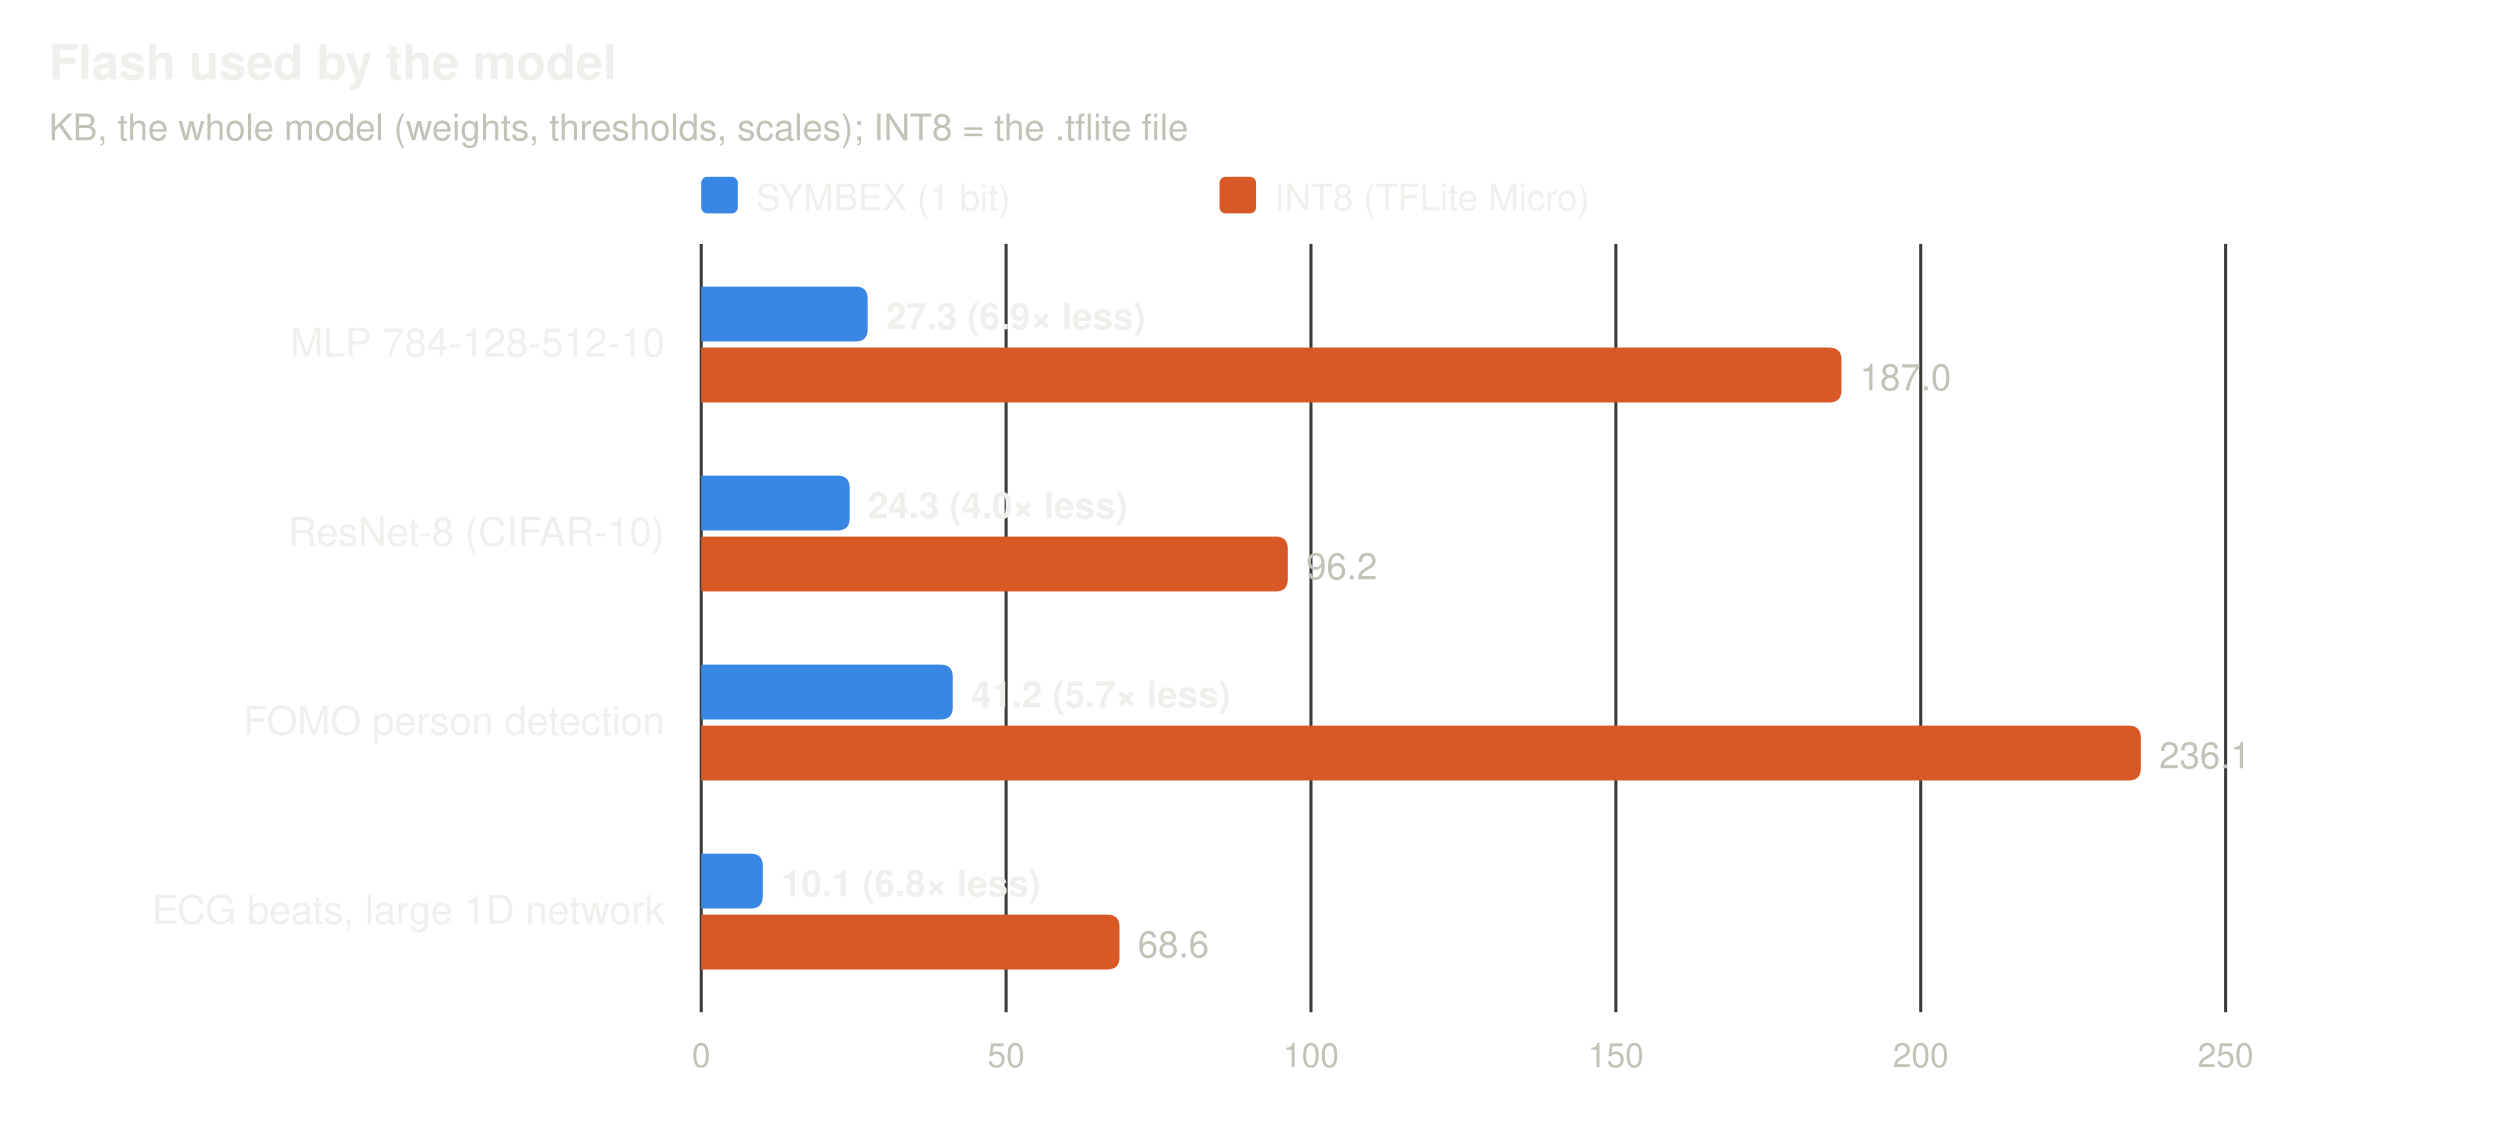
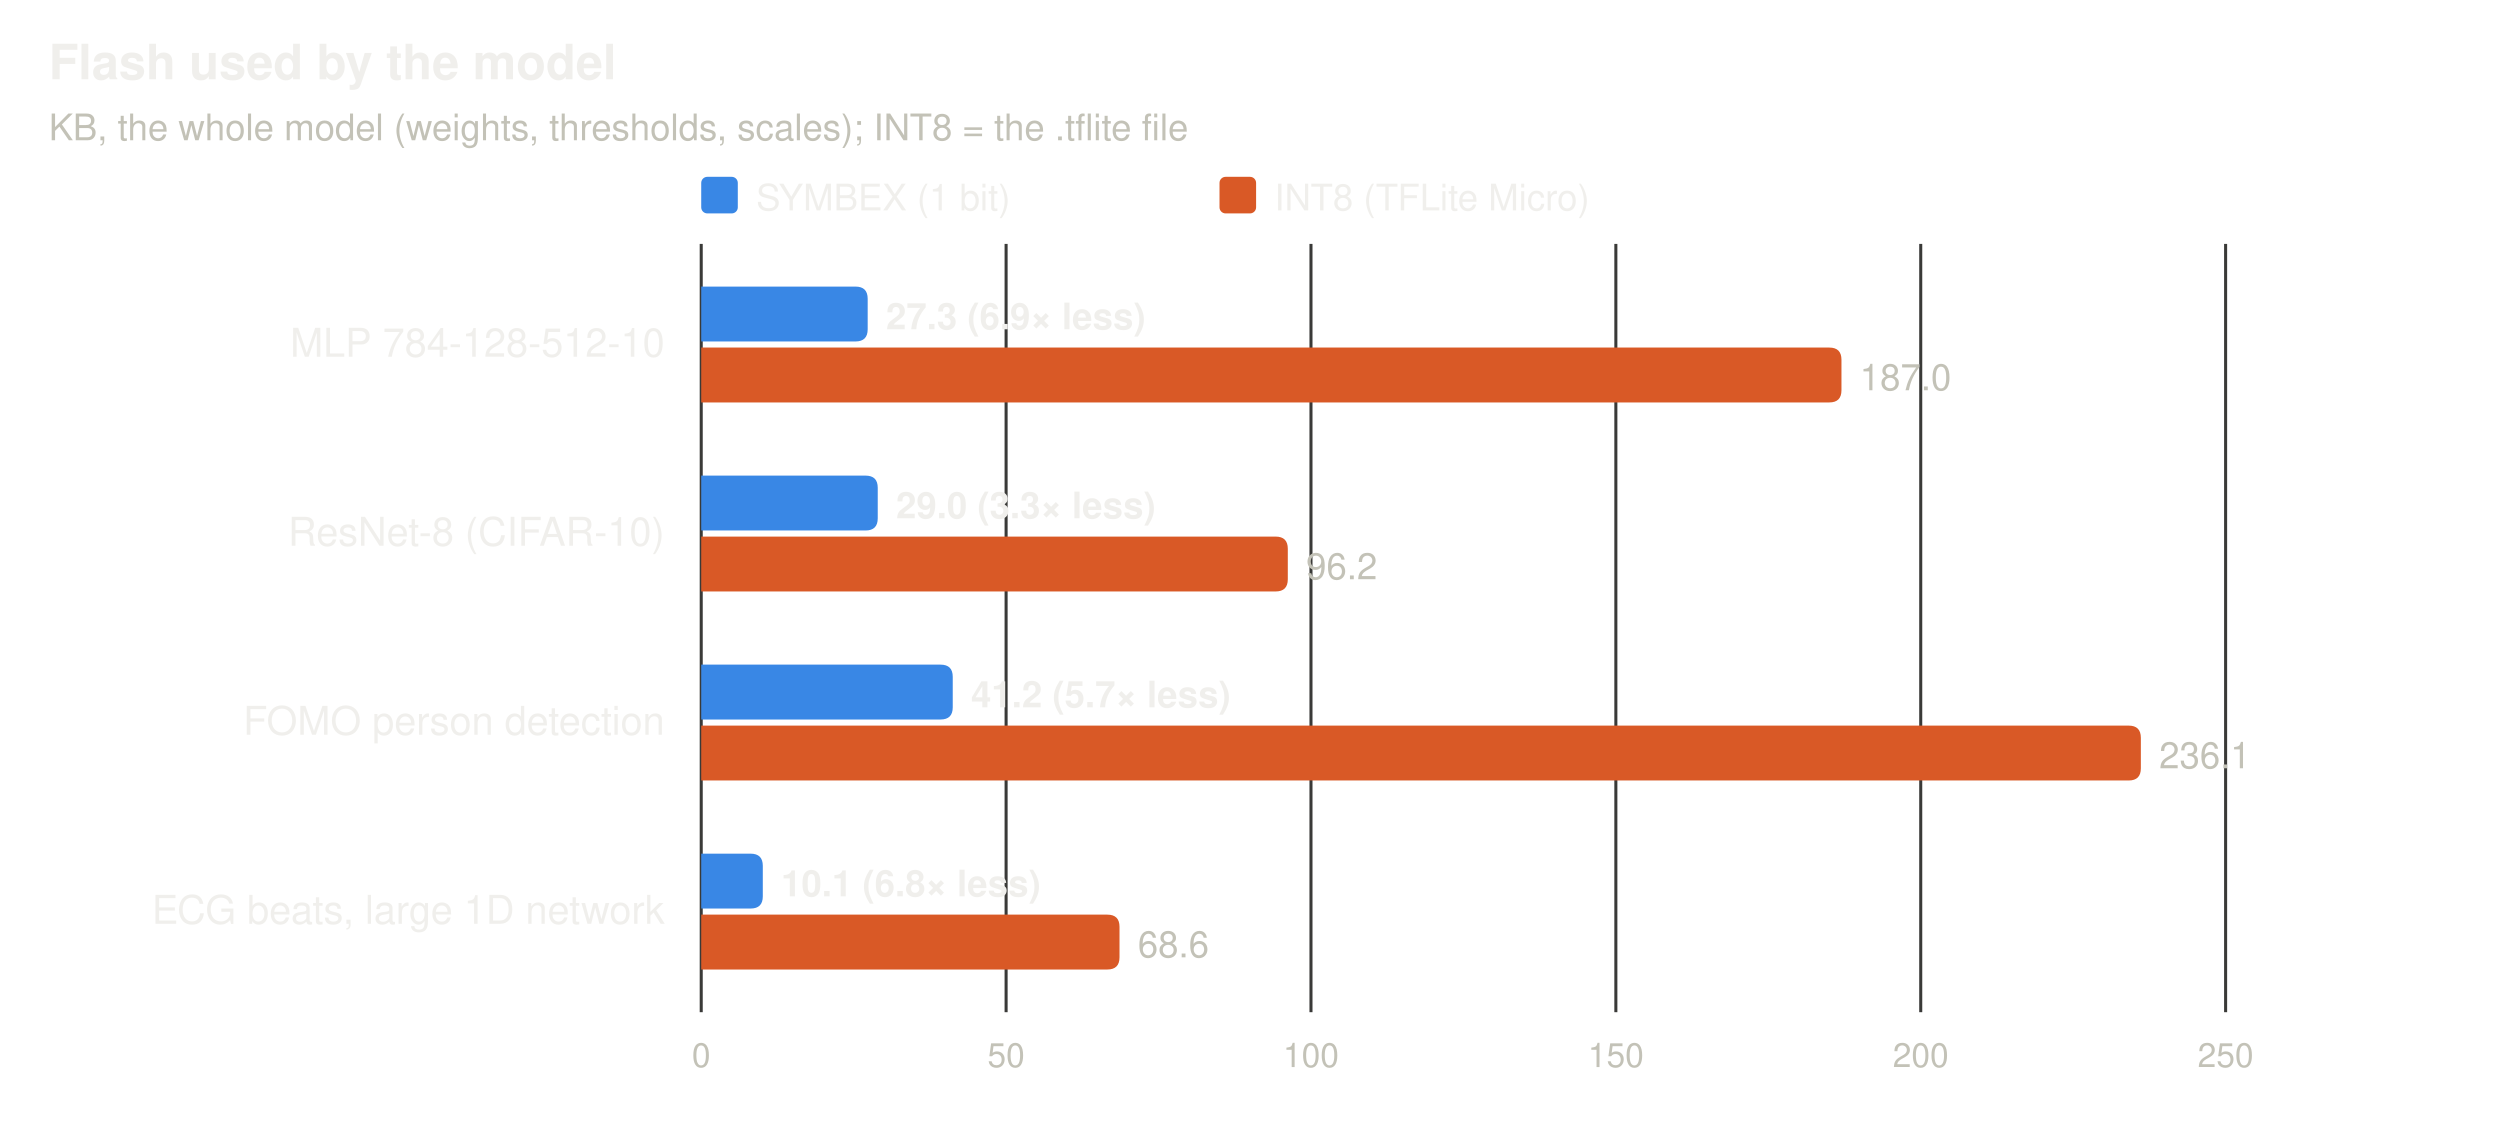
<svg xmlns="http://www.w3.org/2000/svg" width="820" height="368" viewBox="0 0 820 368" font-family="-apple-system, 'Segoe UI', Helvetica, Arial, sans-serif" role="img">
  <text x="16.0" y="26.0" fill="#f0efec" font-size="16" text-anchor="start" font-weight="bold">Flash used by the model</text>
  <text x="16.0" y="46.0" fill="#c3c2b7" font-size="12" text-anchor="start" font-weight="normal">KB, the whole model (weights, thresholds, scales); INT8 = the .tflite file</text>
  <rect x="230" y="58" width="12" height="12" rx="2" fill="#3987e5" />
  <text x="248.0" y="69.0" fill="#f0efec" font-size="12" text-anchor="start" font-weight="normal">SYMBEX (1 bit)</text>
  <rect x="400" y="58" width="12" height="12" rx="2" fill="#d95926" />
  <text x="418.0" y="69.0" fill="#f0efec" font-size="12" text-anchor="start" font-weight="normal">INT8 (TFLite Micro)</text>
  <line x1="230.0" y1="80" x2="230.0" y2="332" stroke="#3a3a38" />
  <text x="230.0" y="350.0" fill="#c3c2b7" font-size="11" text-anchor="middle" font-weight="normal">0</text>
  <line x1="330.0" y1="80" x2="330.0" y2="332" stroke="#3a3a38" />
  <text x="330.0" y="350.0" fill="#c3c2b7" font-size="11" text-anchor="middle" font-weight="normal">50</text>
  <line x1="430.0" y1="80" x2="430.0" y2="332" stroke="#3a3a38" />
  <text x="430.0" y="350.0" fill="#c3c2b7" font-size="11" text-anchor="middle" font-weight="normal">100</text>
  <line x1="530.0" y1="80" x2="530.0" y2="332" stroke="#3a3a38" />
  <text x="530.0" y="350.0" fill="#c3c2b7" font-size="11" text-anchor="middle" font-weight="normal">150</text>
  <line x1="630.0" y1="80" x2="630.0" y2="332" stroke="#3a3a38" />
  <text x="630.0" y="350.0" fill="#c3c2b7" font-size="11" text-anchor="middle" font-weight="normal">200</text>
  <line x1="730.0" y1="80" x2="730.0" y2="332" stroke="#3a3a38" />
  <text x="730.0" y="350.0" fill="#c3c2b7" font-size="11" text-anchor="middle" font-weight="normal">250</text>
  <text x="218.0" y="117.0" fill="#f0efec" font-size="13" text-anchor="end" font-weight="normal">MLP 784-128-512-10</text>
  <path d="M230.0,94.0 H280.6 Q284.6,94.0 284.6,98.0 V108.0 Q284.6,112.0 280.6,112.0 H230.0 Z" fill="#3987e5" />
  <text x="290.6" y="108.0" fill="#f0efec" font-size="12" text-anchor="start" font-weight="bold">27.3  (6.9× less)</text>
  <path d="M230.0,114.0 H600.0 Q604.0,114.0 604.0,118.0 V128.0 Q604.0,132.0 600.0,132.0 H230.0 Z" fill="#d95926" />
  <text x="610.0" y="128.0" fill="#c3c2b7" font-size="12" text-anchor="start" font-weight="normal">187.0</text>
  <text x="218.0" y="179.0" fill="#f0efec" font-size="13" text-anchor="end" font-weight="normal">ResNet-8 (CIFAR-10)</text>
-   <path d="M230.0,156.0 H274.7 Q278.7,156.0 278.7,160.0 V170.0 Q278.7,174.0 274.7,174.0 H230.0 Z" fill="#3987e5" />
-   <text x="284.7" y="170.0" fill="#f0efec" font-size="12" text-anchor="start" font-weight="bold">24.3  (4.0× less)</text>
+   <path d="M230.0,156.0 H283.9 Q287.9,156.0 287.9,160.0 V170.0 Q287.9,174.0 283.9,174.0 H230.0 Z" fill="#3987e5" />
+   <text x="293.9" y="170.0" fill="#f0efec" font-size="12" text-anchor="start" font-weight="bold">29.0  (3.3× less)</text>
  <path d="M230.0,176.0 H418.4 Q422.4,176.0 422.4,180.0 V190.0 Q422.4,194.0 418.4,194.0 H230.0 Z" fill="#d95926" />
  <text x="428.4" y="190.0" fill="#c3c2b7" font-size="12" text-anchor="start" font-weight="normal">96.2</text>
  <text x="218.0" y="241.0" fill="#f0efec" font-size="13" text-anchor="end" font-weight="normal">FOMO person detection</text>
  <path d="M230.0,218.0 H308.5 Q312.5,218.0 312.5,222.0 V232.0 Q312.5,236.0 308.5,236.0 H230.0 Z" fill="#3987e5" />
  <text x="318.5" y="232.0" fill="#f0efec" font-size="12" text-anchor="start" font-weight="bold">41.2  (5.7× less)</text>
  <path d="M230.0,238.0 H698.2 Q702.2,238.0 702.2,242.0 V252.0 Q702.2,256.0 698.2,256.0 H230.0 Z" fill="#d95926" />
  <text x="708.2" y="252.0" fill="#c3c2b7" font-size="12" text-anchor="start" font-weight="normal">236.1</text>
  <text x="218.0" y="303.0" fill="#f0efec" font-size="13" text-anchor="end" font-weight="normal">ECG beats, large 1D network</text>
  <path d="M230.0,280.0 H246.2 Q250.2,280.0 250.2,284.0 V294.0 Q250.2,298.0 246.2,298.0 H230.0 Z" fill="#3987e5" />
  <text x="256.2" y="294.0" fill="#f0efec" font-size="12" text-anchor="start" font-weight="bold">10.1  (6.8× less)</text>
  <path d="M230.0,300.0 H363.2 Q367.2,300.0 367.2,304.0 V314.0 Q367.2,318.0 363.2,318.0 H230.0 Z" fill="#d95926" />
  <text x="373.2" y="314.0" fill="#c3c2b7" font-size="12" text-anchor="start" font-weight="normal">68.6</text>
</svg>
